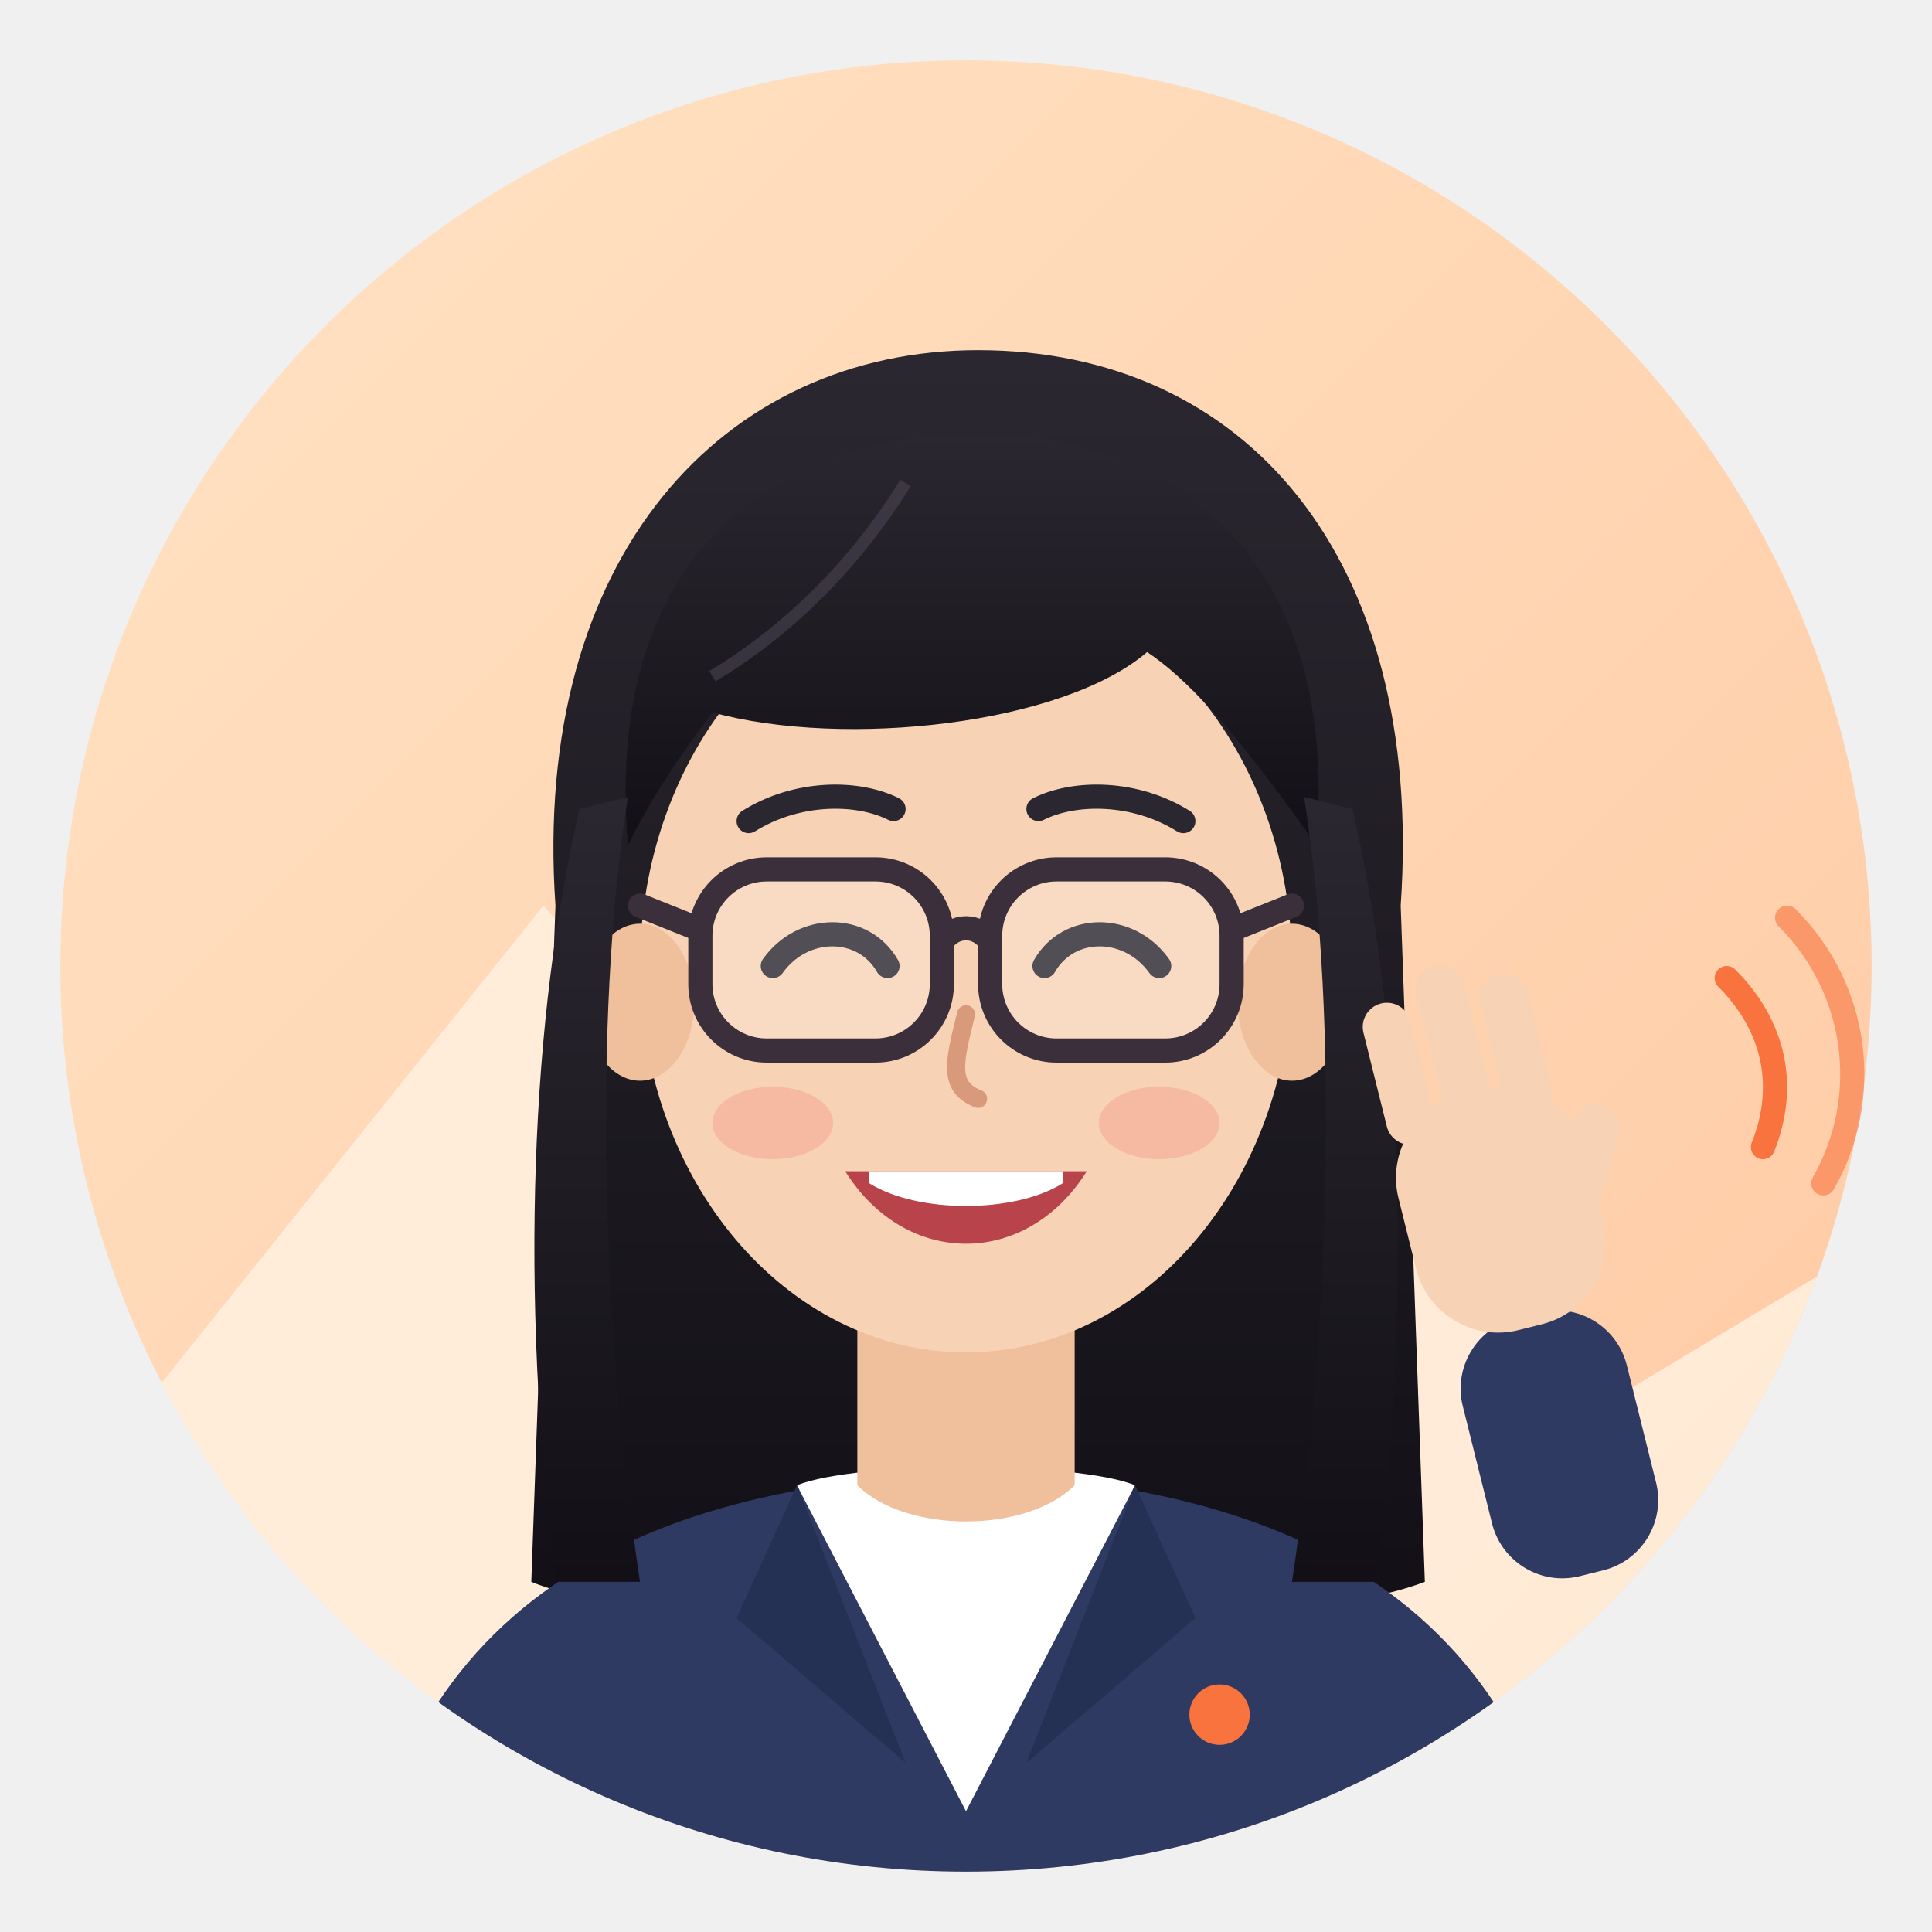
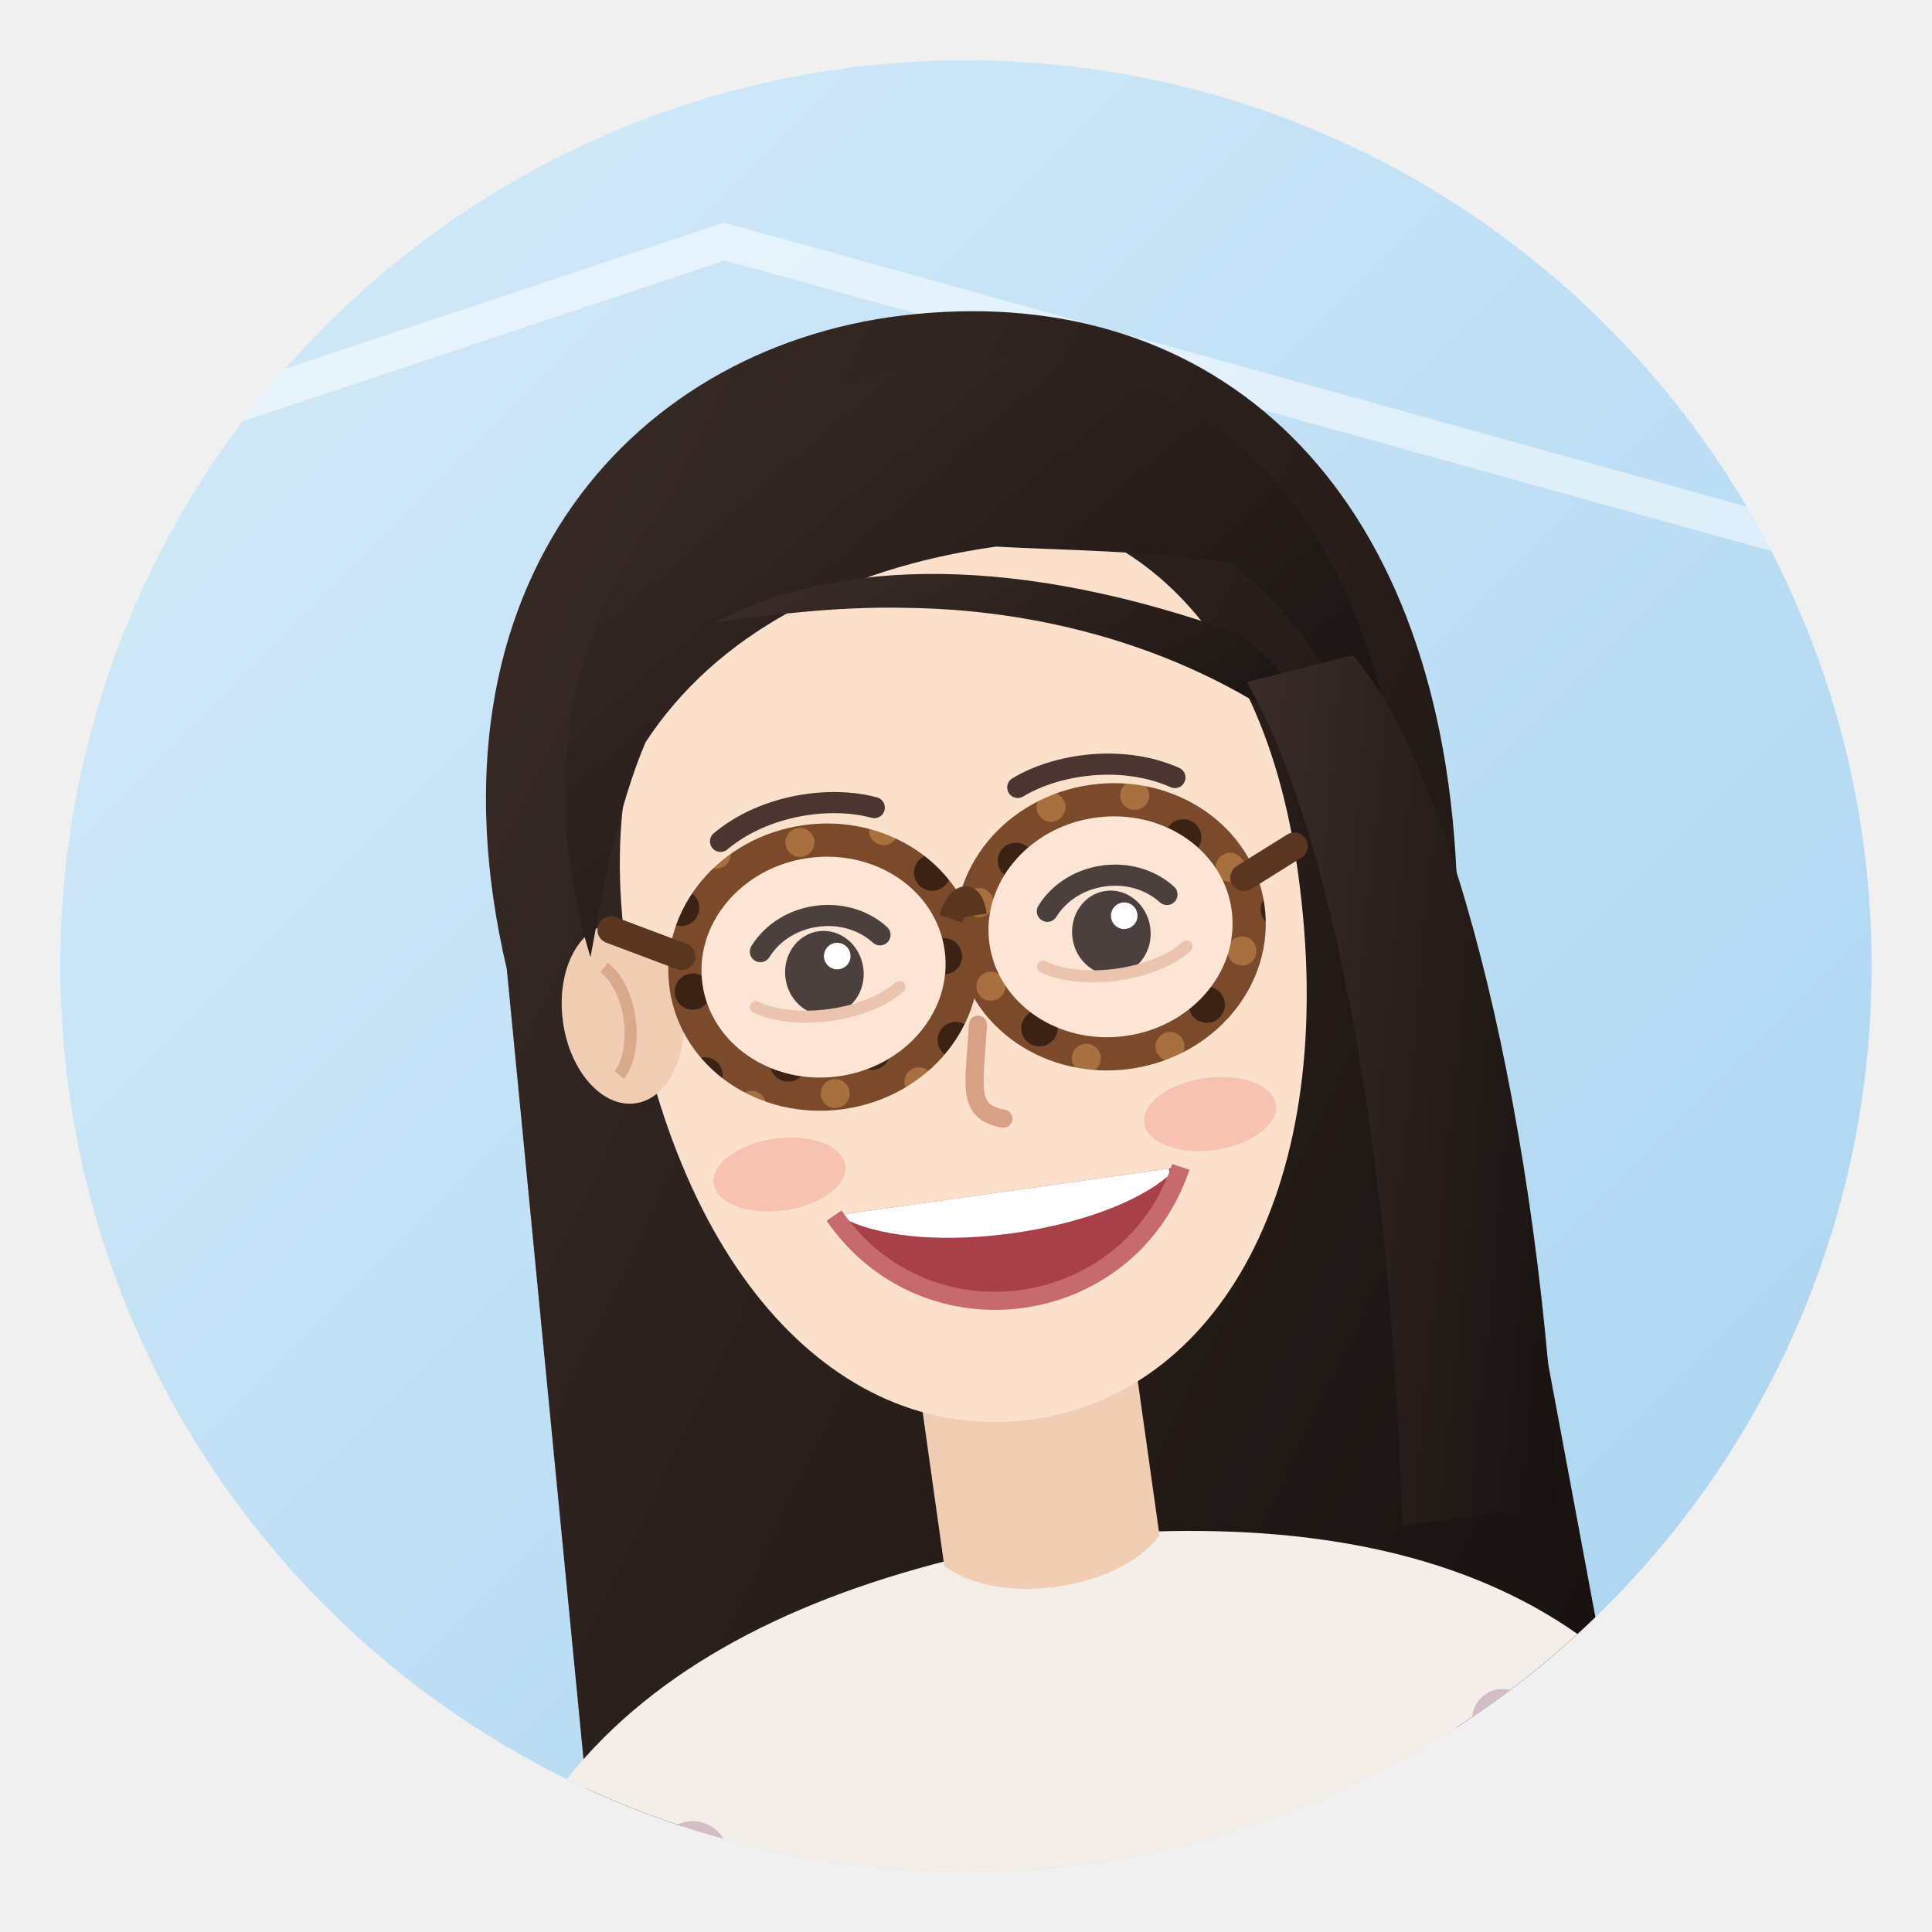
<svg xmlns="http://www.w3.org/2000/svg" viewBox="0 0 320 320" role="img" aria-labelledby="t">
  <defs>
    <linearGradient id="bg" x1="0" y1="0" x2="1" y2="1">
-       <stop offset="0" stop-color="#ffe3c4" />
-       <stop offset="1" stop-color="#ffc9a3" />
+       <stop offset="0" stop-color="#d6ecfa" />
+       <stop offset="1" stop-color="#a9d3f0" />
    </linearGradient>
-     <linearGradient id="hair" x1="0" y1="0" x2="0" y2="1">
-       <stop offset="0" stop-color="#2b2730" />
-       <stop offset="1" stop-color="#121016" />
+     <linearGradient id="hair" x1="0" y1="0" x2="1" y2="1">
+       <stop offset="0" stop-color="#3a2c28" />
+       <stop offset="1" stop-color="#17110f" />
    </linearGradient>
+     <pattern id="tortoise" width="14" height="14" patternUnits="userSpaceOnUse">
+       <rect width="14" height="14" fill="#7a4a2a" />
+       <circle cx="4" cy="4" r="3" fill="#3b2214" />
+       <circle cx="11" cy="10" r="2.4" fill="#a8703f" />
+     </pattern>
    <clipPath id="circle">
      <circle cx="160" cy="160" r="150" />
    </clipPath>
  </defs>
  <circle cx="160" cy="160" r="150" fill="url(#bg)" />
  <g clip-path="url(#circle)">
-     <path d="M10 250 L90 150 L130 195 L185 120 L270 230 L320 200 L320 330 L0 330 Z" fill="#fff4e6" opacity=".75" />
-     <path d="M150 156 L185 120 L214 160 L198 152 L186 162 L172 150 Z" fill="#ffffff" />
-     <path d="M92 150 C88 92 120 58 162 58 C206 58 236 92 232 150 L236 262 C210 272 112 272 88 262 Z" fill="url(#hair)" />
-     <path d="M58 330 C62 270 100 246 160 244 C220 246 258 270 262 330 Z" fill="#2f3a63" />
-     <path d="M132 246 L160 300 L188 246 C178 242 142 242 132 246 Z" fill="#ffffff" />
-     <path d="M132 246 L150 292 L122 268 Z" fill="#253055" />
-     <path d="M188 246 L170 292 L198 268 Z" fill="#253055" />
-     <circle cx="202" cy="284" r="5" fill="#f8733d" />
-     <path d="M142 214 L142 246 C150 254 170 254 178 246 L178 214 Z" fill="#f0bf9c" />
-     <ellipse cx="160" cy="160" rx="54" ry="64" fill="#f8d2b4" />
-     <ellipse cx="106" cy="166" rx="9" ry="13" fill="#f0bf9c" />
-     <ellipse cx="214" cy="166" rx="9" ry="13" fill="#f0bf9c" />
-     <path d="M104 140 C100 92 128 72 162 72 C196 72 222 94 218 140 C204 120 196 112 190 108 C176 120 140 124 118 118 C112 126 108 132 104 140 Z" fill="url(#hair)" />
-     <path d="M104 132 C98 170 100 222 106 262 L92 262 C86 214 88 168 96 134 Z" fill="url(#hair)" />
-     <path d="M216 132 C222 170 220 222 214 262 L228 262 C234 214 232 168 224 134 Z" fill="url(#hair)" />
-     <path d="M150 80 C140 96 128 106 118 112" stroke="#4a4452" stroke-width="2" fill="none" opacity=".6" />
-     <path d="M124 136 C132 131 142 131 148 134" stroke="#2b2730" stroke-width="4" stroke-linecap="round" fill="none" />
-     <path d="M172 134 C178 131 188 131 196 136" stroke="#2b2730" stroke-width="4" stroke-linecap="round" fill="none" />
-     <path d="M128 160 C133 153 143 153 147 160" stroke="#2b2730" stroke-width="4" stroke-linecap="round" fill="none" />
-     <path d="M173 160 C177 153 187 153 192 160" stroke="#2b2730" stroke-width="4" stroke-linecap="round" fill="none" />
-     <rect x="116" y="144" width="40" height="30" rx="11" fill="#ffffff" fill-opacity=".18" stroke="#3a2f3a" stroke-width="4" />
-     <rect x="164" y="144" width="40" height="30" rx="11" fill="#ffffff" fill-opacity=".18" stroke="#3a2f3a" stroke-width="4" />
-     <path d="M156 156 C158 153 162 153 164 156" stroke="#3a2f3a" stroke-width="4" fill="none" />
-     <path d="M116 154 L106 150" stroke="#3a2f3a" stroke-width="4" stroke-linecap="round" />
-     <path d="M204 154 L214 150" stroke="#3a2f3a" stroke-width="4" stroke-linecap="round" />
-     <ellipse cx="128" cy="186" rx="10" ry="6" fill="#f59b8a" opacity=".45" />
-     <ellipse cx="192" cy="186" rx="10" ry="6" fill="#f59b8a" opacity=".45" />
-     <path d="M160 168 C158 176 157 180 162 182" stroke="#d99a7c" stroke-width="3" stroke-linecap="round" fill="none" />
-     <path d="M140 194 C150 210 170 210 180 194 Z" fill="#b8434a" />
-     <path d="M144 196 C152 201 168 201 176 196 L176 194 L144 194 Z" fill="#ffffff" />
+     <path d="M30 70 L120 40 L300 90" stroke="#ffffff" stroke-width="6" fill="none" opacity=".5" />
+     <g transform="rotate(-8 160 170)">
+       <path d="M86 150 C80 84 122 50 168 52 C218 54 250 92 244 156 L250 290 C214 304 112 304 80 290 Z" fill="url(#hair)" />
+       <path d="M52 340 C58 282 100 258 162 256 C224 258 266 282 272 340 Z" fill="#f3efe8" />
+       <g fill="#c7a9b6" opacity=".7">
+         <circle cx="96" cy="300" r="6" />
+         <circle cx="130" cy="318" r="5" />
+         <circle cx="200" cy="312" r="6" />
+         <circle cx="232" cy="296" r="5" />
+       </g>
+       <path d="M144 222 L144 258 C152 266 172 266 180 258 L180 222 Z" fill="#f1cdb3" />
+       <path d="M106 150 C106 104 132 84 162 84 C194 84 218 106 218 152 C218 206 192 236 162 236 C130 236 106 204 106 150 Z" fill="#fbe0cc" />
+       <ellipse cx="104" cy="160" rx="10" ry="15" fill="#f1cdb3" />
+       <path d="M102 152 C106 156 106 166 102 170" stroke="#d9a98c" stroke-width="2" fill="none" />
+       <path d="M100 150 C92 100 124 60 172 60 C214 62 240 94 236 150 C232 126 224 110 214 100 C200 96 186 94 176 92 C150 92 128 100 114 116 C108 126 104 138 100 150 Z" fill="url(#hair)" />
+       <path d="M128 98 C150 90 180 94 214 112 C220 118 224 126 226 134 C210 116 186 104 160 100 C148 98 136 98 128 98 Z" fill="url(#hair)" />
+       <path d="M214 120 C226 150 226 210 220 262 L246 262 C252 200 246 140 232 118 Z" fill="url(#hair)" />
+       <path d="M124 134 C132 129 143 129 150 132" stroke="#4a3530" stroke-width="3.5" stroke-linecap="round" fill="none" />
+       <path d="M174 132 C181 129 192 129 200 134" stroke="#4a3530" stroke-width="3.5" stroke-linecap="round" fill="none" />
+       <ellipse cx="138" cy="158" rx="6.5" ry="7" fill="#2a1d1a" />
+       <ellipse cx="186" cy="158" rx="6.5" ry="7" fill="#2a1d1a" />
+       <path d="M128 153 C133 147 143 147 148 153" stroke="#2a1d1a" stroke-width="3.5" stroke-linecap="round" fill="none" />
+       <path d="M176 153 C181 147 191 147 196 153" stroke="#2a1d1a" stroke-width="3.5" stroke-linecap="round" fill="none" />
+       <circle cx="140.5" cy="155.5" r="2.2" fill="#ffffff" />
+       <circle cx="188.5" cy="155.5" r="2.2" fill="#ffffff" />
+       <path d="M126 162 C132 166 144 166 150 162" stroke="#e6b9a0" stroke-width="2" fill="none" stroke-linecap="round" />
+       <path d="M174 162 C180 166 192 166 198 162" stroke="#e6b9a0" stroke-width="2" fill="none" stroke-linecap="round" />
+       <ellipse cx="138" cy="157" rx="23" ry="21" fill="#ffffff" fill-opacity=".16" stroke="url(#tortoise)" stroke-width="5.5" />
+       <ellipse cx="186" cy="157" rx="23" ry="21" fill="#ffffff" fill-opacity=".16" stroke="url(#tortoise)" stroke-width="5.5" />
+       <path d="M160 152 C162 148 164 148 164 152" stroke="#5a3520" stroke-width="4" fill="none" />
+       <path d="M115 152 L104 146" stroke="#5a3520" stroke-width="4.5" stroke-linecap="round" />
+       <path d="M209 152 L218 148" stroke="#5a3520" stroke-width="4.5" stroke-linecap="round" />
+       <ellipse cx="126" cy="190" rx="11" ry="6" fill="#f2a08e" opacity=".45" />
+       <ellipse cx="198" cy="190" rx="11" ry="6" fill="#f2a08e" opacity=".45" />
+       <path d="M162 170 C160 180 158 184 164 186" stroke="#d8a084" stroke-width="3" stroke-linecap="round" fill="none" />
+       <path d="M134 198 C146 222 180 222 192 198 Z" fill="#a8404a" />
+       <path d="M136 199 C148 207 178 207 190 199 L190 198 L134 198 Z" fill="#ffffff" />
+       <path d="M134 198 C146 222 180 222 192 198" stroke="#c76a6e" stroke-width="3" fill="none" stroke-linejoin="round" />
+     </g>
  </g>
-   <g transform="translate(252 214) rotate(-14)">
-     <rect x="-14" y="4" width="28" height="44" rx="12" fill="#2f3a63" />
-     <rect x="-16" y="-34" width="32" height="40" rx="14" fill="#f8d2b4" />
-     <rect x="-15" y="-52" width="8" height="24" rx="4" fill="#f8d2b4" />
-     <rect x="-5" y="-56" width="8" height="26" rx="4" fill="#f8d2b4" />
-     <rect x="5" y="-52" width="8" height="24" rx="4" fill="#f8d2b4" />
-     <rect x="12" y="-28" width="8" height="18" rx="4" fill="#f8d2b4" transform="rotate(30 16 -19)" />
-   </g>
-   <path d="M286 162 C294 170 296 180 292 190" stroke="#f8733d" stroke-width="4" stroke-linecap="round" fill="none" />
-   <path d="M296 152 C308 164 310 182 302 196" stroke="#f8733d" stroke-width="4" stroke-linecap="round" fill="none" opacity=".6" />
</svg>
